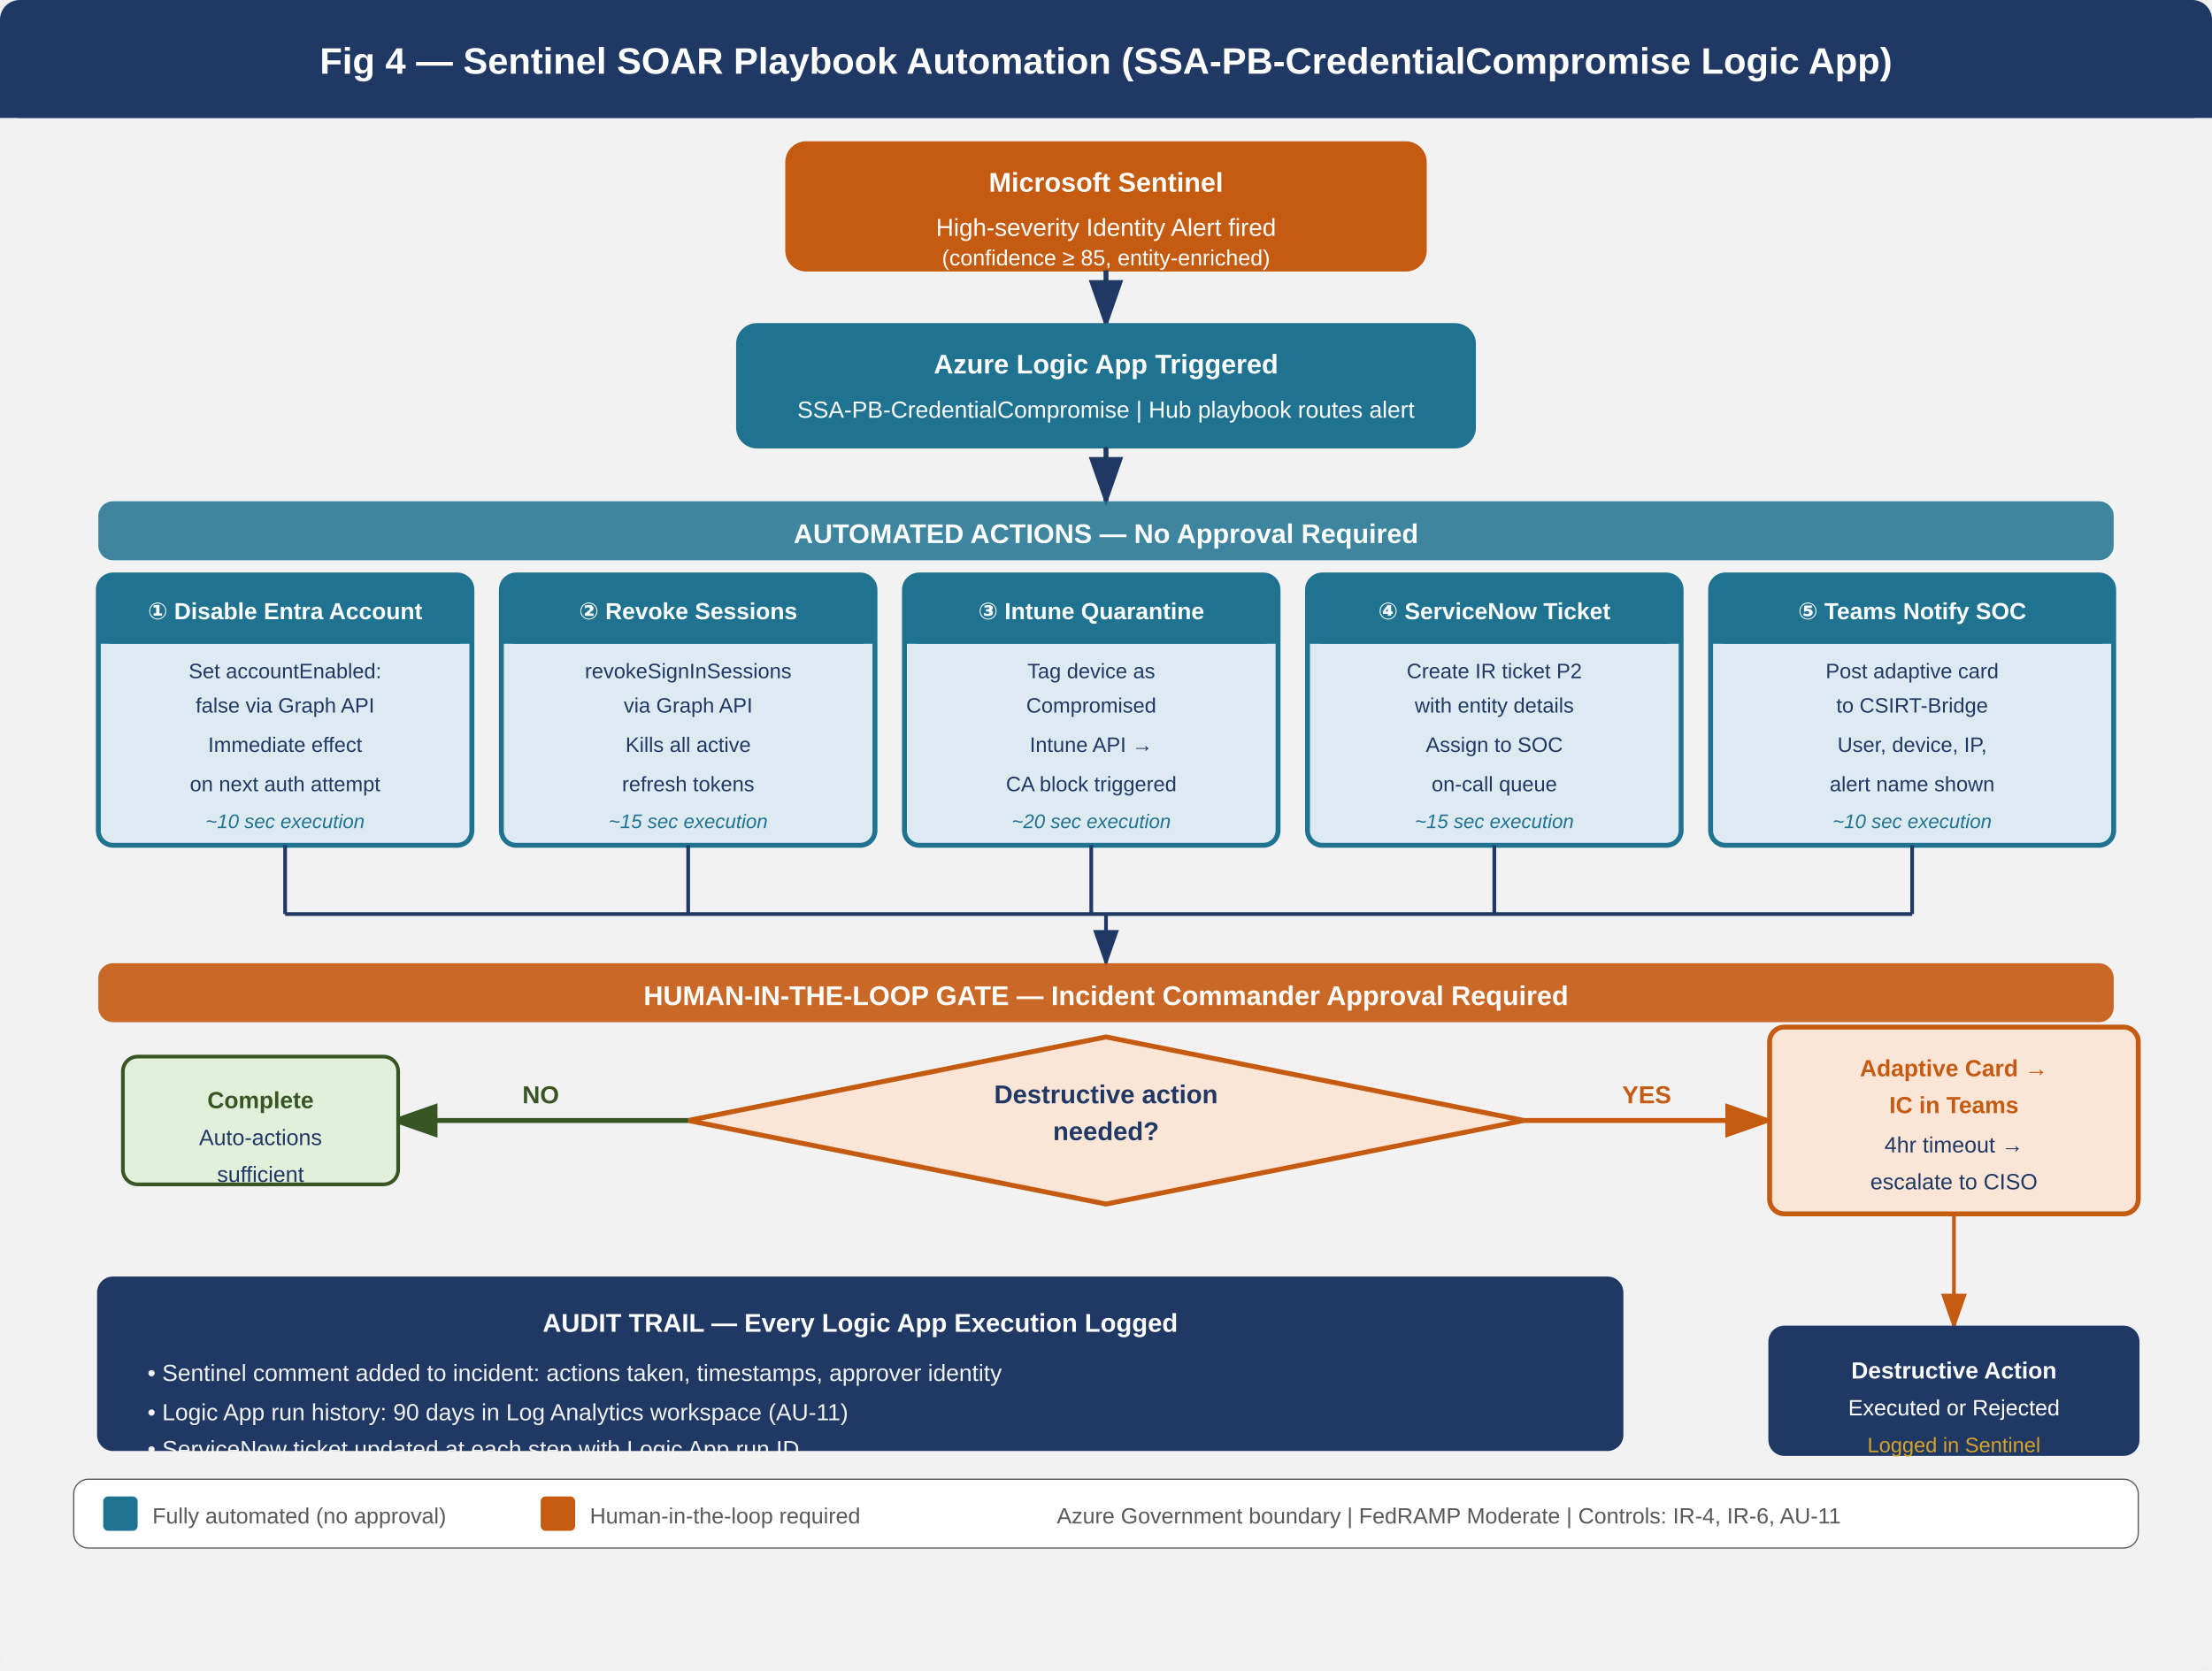
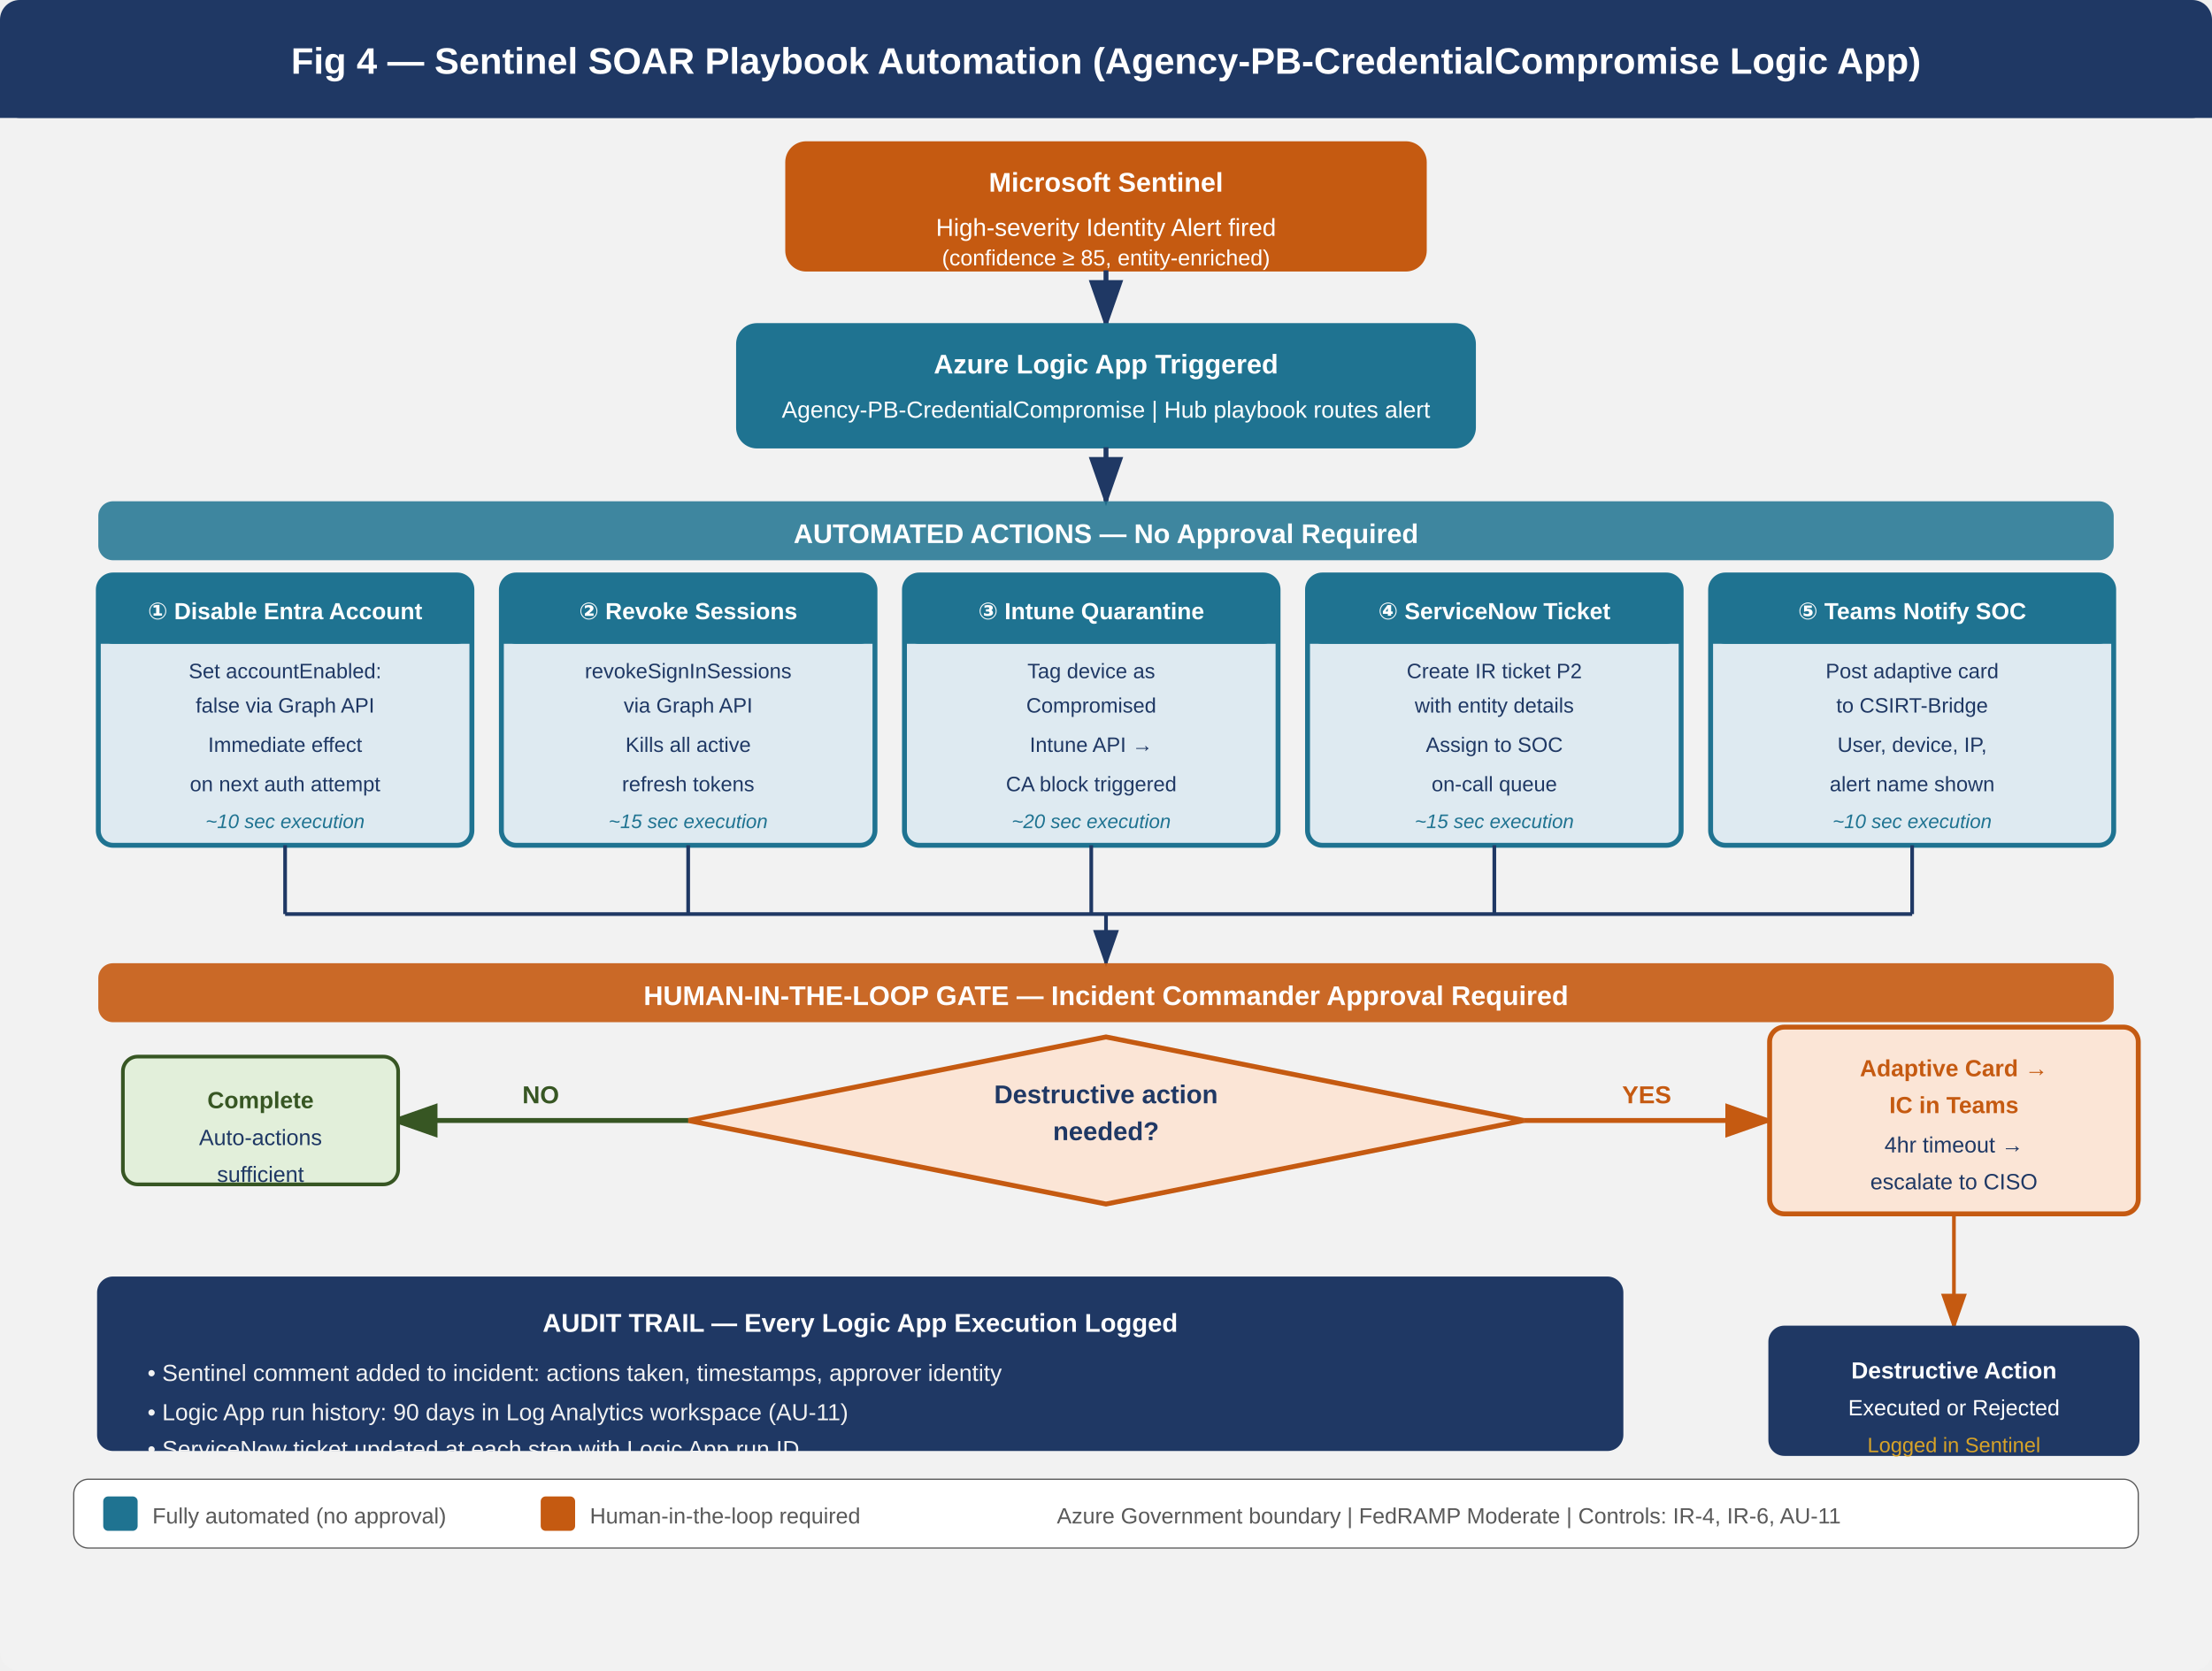
<svg xmlns="http://www.w3.org/2000/svg" width="900" height="680" viewBox="0 0 900 680">
  <defs>
    <marker id="arr" markerWidth="10" markerHeight="7" refX="9" refY="3.5" orient="auto">
      <polygon points="0 0, 10 3.5, 0 7" fill="#1F3864" />
    </marker>
    <marker id="arrt" markerWidth="10" markerHeight="7" refX="9" refY="3.5" orient="auto">
      <polygon points="0 0, 10 3.5, 0 7" fill="#1F7391" />
    </marker>
    <marker id="arro" markerWidth="10" markerHeight="7" refX="9" refY="3.5" orient="auto">
      <polygon points="0 0, 10 3.5, 0 7" fill="#C55A11" />
    </marker>
    <marker id="arrg" markerWidth="10" markerHeight="7" refX="9" refY="3.5" orient="auto">
      <polygon points="0 0, 10 3.5, 0 7" fill="#375623" />
    </marker>
  </defs>
  <rect width="900" height="680" fill="#F2F2F2" rx="8" />
  <rect x="0" y="0" width="900" height="48" fill="#1F3864" rx="8" />
  <rect x="0" y="30" width="900" height="18" fill="#1F3864" />
-   <text x="450" y="30" text-anchor="middle" font-family="Arial" font-size="15" font-weight="bold" fill="#FFFFFF">Fig 4 — Sentinel SOAR Playbook Automation (SSA-PB-CredentialCompromise Logic App)</text>
+   <text x="450" y="30" text-anchor="middle" font-family="Arial" font-size="15" font-weight="bold" fill="#FFFFFF">Fig 4 — Sentinel SOAR Playbook Automation (Agency-PB-CredentialCompromise Logic App)</text>
  <rect x="320" y="58" width="260" height="52" rx="8" fill="#C55A11" stroke="#C55A11" />
  <text x="450" y="78" text-anchor="middle" font-family="Arial" font-size="11" font-weight="bold" fill="#FFFFFF">Microsoft Sentinel</text>
  <text x="450" y="96" text-anchor="middle" font-family="Arial" font-size="10" fill="#FFFFFF">High-severity Identity Alert fired</text>
  <text x="450" y="108" text-anchor="middle" font-family="Arial" font-size="9" fill="#FFFFFF">(confidence ≥ 85, entity-enriched)</text>
  <line x1="450" y1="110" x2="450" y2="132" stroke="#1F3864" stroke-width="2" marker-end="url(#arr)" />
  <rect x="300" y="132" width="300" height="50" rx="8" fill="#1F7391" stroke="#1F7391" />
  <text x="450" y="152" text-anchor="middle" font-family="Arial" font-size="11" font-weight="bold" fill="#FFFFFF">Azure Logic App Triggered</text>
-   <text x="450" y="170" text-anchor="middle" font-family="Arial" font-size="9.5" fill="#FFFFFF">SSA-PB-CredentialCompromise | Hub playbook routes alert</text>
+   <text x="450" y="170" text-anchor="middle" font-family="Arial" font-size="9.5" fill="#FFFFFF">Agency-PB-CredentialCompromise | Hub playbook routes alert</text>
  <line x1="450" y1="182" x2="450" y2="204" stroke="#1F3864" stroke-width="2" marker-end="url(#arr)" />
  <rect x="40" y="204" width="820" height="24" rx="6" fill="#1F7391" opacity="0.85" />
  <text x="450" y="221" text-anchor="middle" font-family="Arial" font-size="11" font-weight="bold" fill="#FFFFFF">AUTOMATED ACTIONS — No Approval Required</text>
  <rect x="40" y="234" width="152" height="110" rx="6" fill="#DEEAF1" stroke="#1F7391" stroke-width="2" />
  <rect x="40" y="234" width="152" height="28" rx="6" fill="#1F7391" />
  <rect x="40" y="250" width="152" height="12" fill="#1F7391" />
  <text x="116" y="252" text-anchor="middle" font-family="Arial" font-size="9.5" font-weight="bold" fill="#FFFFFF">① Disable Entra Account</text>
  <text x="116" y="276" text-anchor="middle" font-family="Arial" font-size="8.5" fill="#1F3864">Set accountEnabled:</text>
  <text x="116" y="290" text-anchor="middle" font-family="Arial" font-size="8.5" fill="#1F3864">false via Graph API</text>
  <text x="116" y="306" text-anchor="middle" font-family="Arial" font-size="8.5" fill="#1F3864">Immediate effect</text>
  <text x="116" y="322" text-anchor="middle" font-family="Arial" font-size="8.5" fill="#1F3864">on next auth attempt</text>
  <text x="116" y="337" text-anchor="middle" font-family="Arial" font-size="8" fill="#1F7391" font-style="italic">~10 sec execution</text>
  <rect x="204" y="234" width="152" height="110" rx="6" fill="#DEEAF1" stroke="#1F7391" stroke-width="2" />
  <rect x="204" y="234" width="152" height="28" rx="6" fill="#1F7391" />
  <rect x="204" y="250" width="152" height="12" fill="#1F7391" />
  <text x="280" y="252" text-anchor="middle" font-family="Arial" font-size="9.5" font-weight="bold" fill="#FFFFFF">② Revoke Sessions</text>
  <text x="280" y="276" text-anchor="middle" font-family="Arial" font-size="8.5" fill="#1F3864">revokeSignInSessions</text>
  <text x="280" y="290" text-anchor="middle" font-family="Arial" font-size="8.5" fill="#1F3864">via Graph API</text>
  <text x="280" y="306" text-anchor="middle" font-family="Arial" font-size="8.5" fill="#1F3864">Kills all active</text>
  <text x="280" y="322" text-anchor="middle" font-family="Arial" font-size="8.5" fill="#1F3864">refresh tokens</text>
  <text x="280" y="337" text-anchor="middle" font-family="Arial" font-size="8" fill="#1F7391" font-style="italic">~15 sec execution</text>
  <rect x="368" y="234" width="152" height="110" rx="6" fill="#DEEAF1" stroke="#1F7391" stroke-width="2" />
  <rect x="368" y="234" width="152" height="28" rx="6" fill="#1F7391" />
  <rect x="368" y="250" width="152" height="12" fill="#1F7391" />
  <text x="444" y="252" text-anchor="middle" font-family="Arial" font-size="9.5" font-weight="bold" fill="#FFFFFF">③ Intune Quarantine</text>
  <text x="444" y="276" text-anchor="middle" font-family="Arial" font-size="8.5" fill="#1F3864">Tag device as</text>
  <text x="444" y="290" text-anchor="middle" font-family="Arial" font-size="8.5" fill="#1F3864">Compromised</text>
  <text x="444" y="306" text-anchor="middle" font-family="Arial" font-size="8.5" fill="#1F3864">Intune API →</text>
  <text x="444" y="322" text-anchor="middle" font-family="Arial" font-size="8.5" fill="#1F3864">CA block triggered</text>
  <text x="444" y="337" text-anchor="middle" font-family="Arial" font-size="8" fill="#1F7391" font-style="italic">~20 sec execution</text>
  <rect x="532" y="234" width="152" height="110" rx="6" fill="#DEEAF1" stroke="#1F7391" stroke-width="2" />
  <rect x="532" y="234" width="152" height="28" rx="6" fill="#1F7391" />
  <rect x="532" y="250" width="152" height="12" fill="#1F7391" />
  <text x="608" y="252" text-anchor="middle" font-family="Arial" font-size="9.5" font-weight="bold" fill="#FFFFFF">④ ServiceNow Ticket</text>
  <text x="608" y="276" text-anchor="middle" font-family="Arial" font-size="8.5" fill="#1F3864">Create IR ticket P2</text>
  <text x="608" y="290" text-anchor="middle" font-family="Arial" font-size="8.5" fill="#1F3864">with entity details</text>
  <text x="608" y="306" text-anchor="middle" font-family="Arial" font-size="8.5" fill="#1F3864">Assign to SOC</text>
  <text x="608" y="322" text-anchor="middle" font-family="Arial" font-size="8.5" fill="#1F3864">on-call queue</text>
  <text x="608" y="337" text-anchor="middle" font-family="Arial" font-size="8" fill="#1F7391" font-style="italic">~15 sec execution</text>
  <rect x="696" y="234" width="164" height="110" rx="6" fill="#DEEAF1" stroke="#1F7391" stroke-width="2" />
  <rect x="696" y="234" width="164" height="28" rx="6" fill="#1F7391" />
  <rect x="696" y="250" width="164" height="12" fill="#1F7391" />
  <text x="778" y="252" text-anchor="middle" font-family="Arial" font-size="9.5" font-weight="bold" fill="#FFFFFF">⑤ Teams Notify SOC</text>
  <text x="778" y="276" text-anchor="middle" font-family="Arial" font-size="8.5" fill="#1F3864">Post adaptive card</text>
  <text x="778" y="290" text-anchor="middle" font-family="Arial" font-size="8.5" fill="#1F3864">to CSIRT-Bridge</text>
  <text x="778" y="306" text-anchor="middle" font-family="Arial" font-size="8.5" fill="#1F3864">User, device, IP,</text>
  <text x="778" y="322" text-anchor="middle" font-family="Arial" font-size="8.5" fill="#1F3864">alert name shown</text>
  <text x="778" y="337" text-anchor="middle" font-family="Arial" font-size="8" fill="#1F7391" font-style="italic">~10 sec execution</text>
  <line x1="116" y1="344" x2="116" y2="372" stroke="#1F3864" stroke-width="1.5" />
  <line x1="280" y1="344" x2="280" y2="372" stroke="#1F3864" stroke-width="1.5" />
  <line x1="444" y1="344" x2="444" y2="372" stroke="#1F3864" stroke-width="1.5" />
  <line x1="608" y1="344" x2="608" y2="372" stroke="#1F3864" stroke-width="1.5" />
  <line x1="778" y1="344" x2="778" y2="372" stroke="#1F3864" stroke-width="1.5" />
  <line x1="116" y1="372" x2="778" y2="372" stroke="#1F3864" stroke-width="1.5" />
  <line x1="450" y1="372" x2="450" y2="392" stroke="#1F3864" stroke-width="1.5" marker-end="url(#arr)" />
  <rect x="40" y="392" width="820" height="24" rx="6" fill="#C55A11" opacity="0.9" />
  <text x="450" y="409" text-anchor="middle" font-family="Arial" font-size="11" font-weight="bold" fill="#FFFFFF">HUMAN-IN-THE-LOOP GATE — Incident Commander Approval Required</text>
  <polygon points="450,422 620,456 450,490 280,456" fill="#FBE5D6" stroke="#C55A11" stroke-width="2" />
  <text x="450" y="449" text-anchor="middle" font-family="Arial" font-size="10.5" font-weight="bold" fill="#1F3864">Destructive action</text>
  <text x="450" y="464" text-anchor="middle" font-family="Arial" font-size="10.5" font-weight="bold" fill="#1F3864">needed?</text>
  <line x1="280" y1="456" x2="160" y2="456" stroke="#375623" stroke-width="2" marker-end="url(#arrg)" />
  <text x="220" y="449" text-anchor="middle" font-family="Arial" font-size="10" fill="#375623" font-weight="bold">NO</text>
  <rect x="50" y="430" width="112" height="52" rx="6" fill="#E2EFDA" stroke="#375623" stroke-width="1.5" />
  <text x="106" y="451" text-anchor="middle" font-family="Arial" font-size="9.5" font-weight="bold" fill="#375623">Complete</text>
  <text x="106" y="466" text-anchor="middle" font-family="Arial" font-size="9" fill="#1F3864">Auto-actions</text>
  <text x="106" y="481" text-anchor="middle" font-family="Arial" font-size="9" fill="#1F3864">sufficient</text>
  <line x1="620" y1="456" x2="720" y2="456" stroke="#C55A11" stroke-width="2" marker-end="url(#arro)" />
  <text x="670" y="449" text-anchor="middle" font-family="Arial" font-size="10" fill="#C55A11" font-weight="bold">YES</text>
  <rect x="720" y="418" width="150" height="76" rx="6" fill="#FBE5D6" stroke="#C55A11" stroke-width="2" />
  <text x="795" y="438" text-anchor="middle" font-family="Arial" font-size="9.5" font-weight="bold" fill="#C55A11">Adaptive Card →</text>
  <text x="795" y="453" text-anchor="middle" font-family="Arial" font-size="9.5" font-weight="bold" fill="#C55A11">IC in Teams</text>
  <text x="795" y="469" text-anchor="middle" font-family="Arial" font-size="9" fill="#1F3864">4hr timeout →</text>
  <text x="795" y="484" text-anchor="middle" font-family="Arial" font-size="9" fill="#1F3864">escalate to CISO</text>
  <line x1="795" y1="494" x2="795" y2="540" stroke="#C55A11" stroke-width="1.5" marker-end="url(#arro)" />
  <rect x="720" y="540" width="150" height="52" rx="6" fill="#1F3864" stroke="#1F3864" />
  <text x="795" y="561" text-anchor="middle" font-family="Arial" font-size="9.5" font-weight="bold" fill="#FFFFFF">Destructive Action</text>
  <text x="795" y="576" text-anchor="middle" font-family="Arial" font-size="9" fill="#FFFFFF">Executed or Rejected</text>
  <text x="795" y="591" text-anchor="middle" font-family="Arial" font-size="8.5" fill="#D6A228">Logged in Sentinel</text>
  <rect x="40" y="520" width="620" height="70" rx="6" fill="#1F3864" stroke="#1F3864" />
  <text x="350" y="542" text-anchor="middle" font-family="Arial" font-size="10.5" font-weight="bold" fill="#FFFFFF">AUDIT TRAIL — Every Logic App Execution Logged</text>
  <text x="60" y="562" font-family="Arial" font-size="9.5" fill="#F2F2F2">• Sentinel comment added to incident: actions taken, timestamps, approver identity</text>
  <text x="60" y="578" font-family="Arial" font-size="9.5" fill="#F2F2F2">• Logic App run history: 90 days in Log Analytics workspace (AU-11)</text>
  <text x="60" y="593" font-family="Arial" font-size="9.5" fill="#F2F2F2">• ServiceNow ticket updated at each step with Logic App run ID</text>
  <rect x="30" y="602" width="840" height="28" fill="#FFFFFF" rx="6" stroke="#595959" stroke-width="0.5" />
  <rect x="42" y="609" width="14" height="14" fill="#1F7391" rx="2" />
  <text x="62" y="620" font-family="Arial" font-size="9" fill="#595959">Fully automated (no approval)</text>
  <rect x="220" y="609" width="14" height="14" fill="#C55A11" rx="2" />
  <text x="240" y="620" font-family="Arial" font-size="9" fill="#595959">Human-in-the-loop required</text>
  <text x="430" y="620" font-family="Arial" font-size="9" fill="#595959">Azure Government boundary | FedRAMP Moderate | Controls: IR-4, IR-6, AU-11</text>
</svg>
